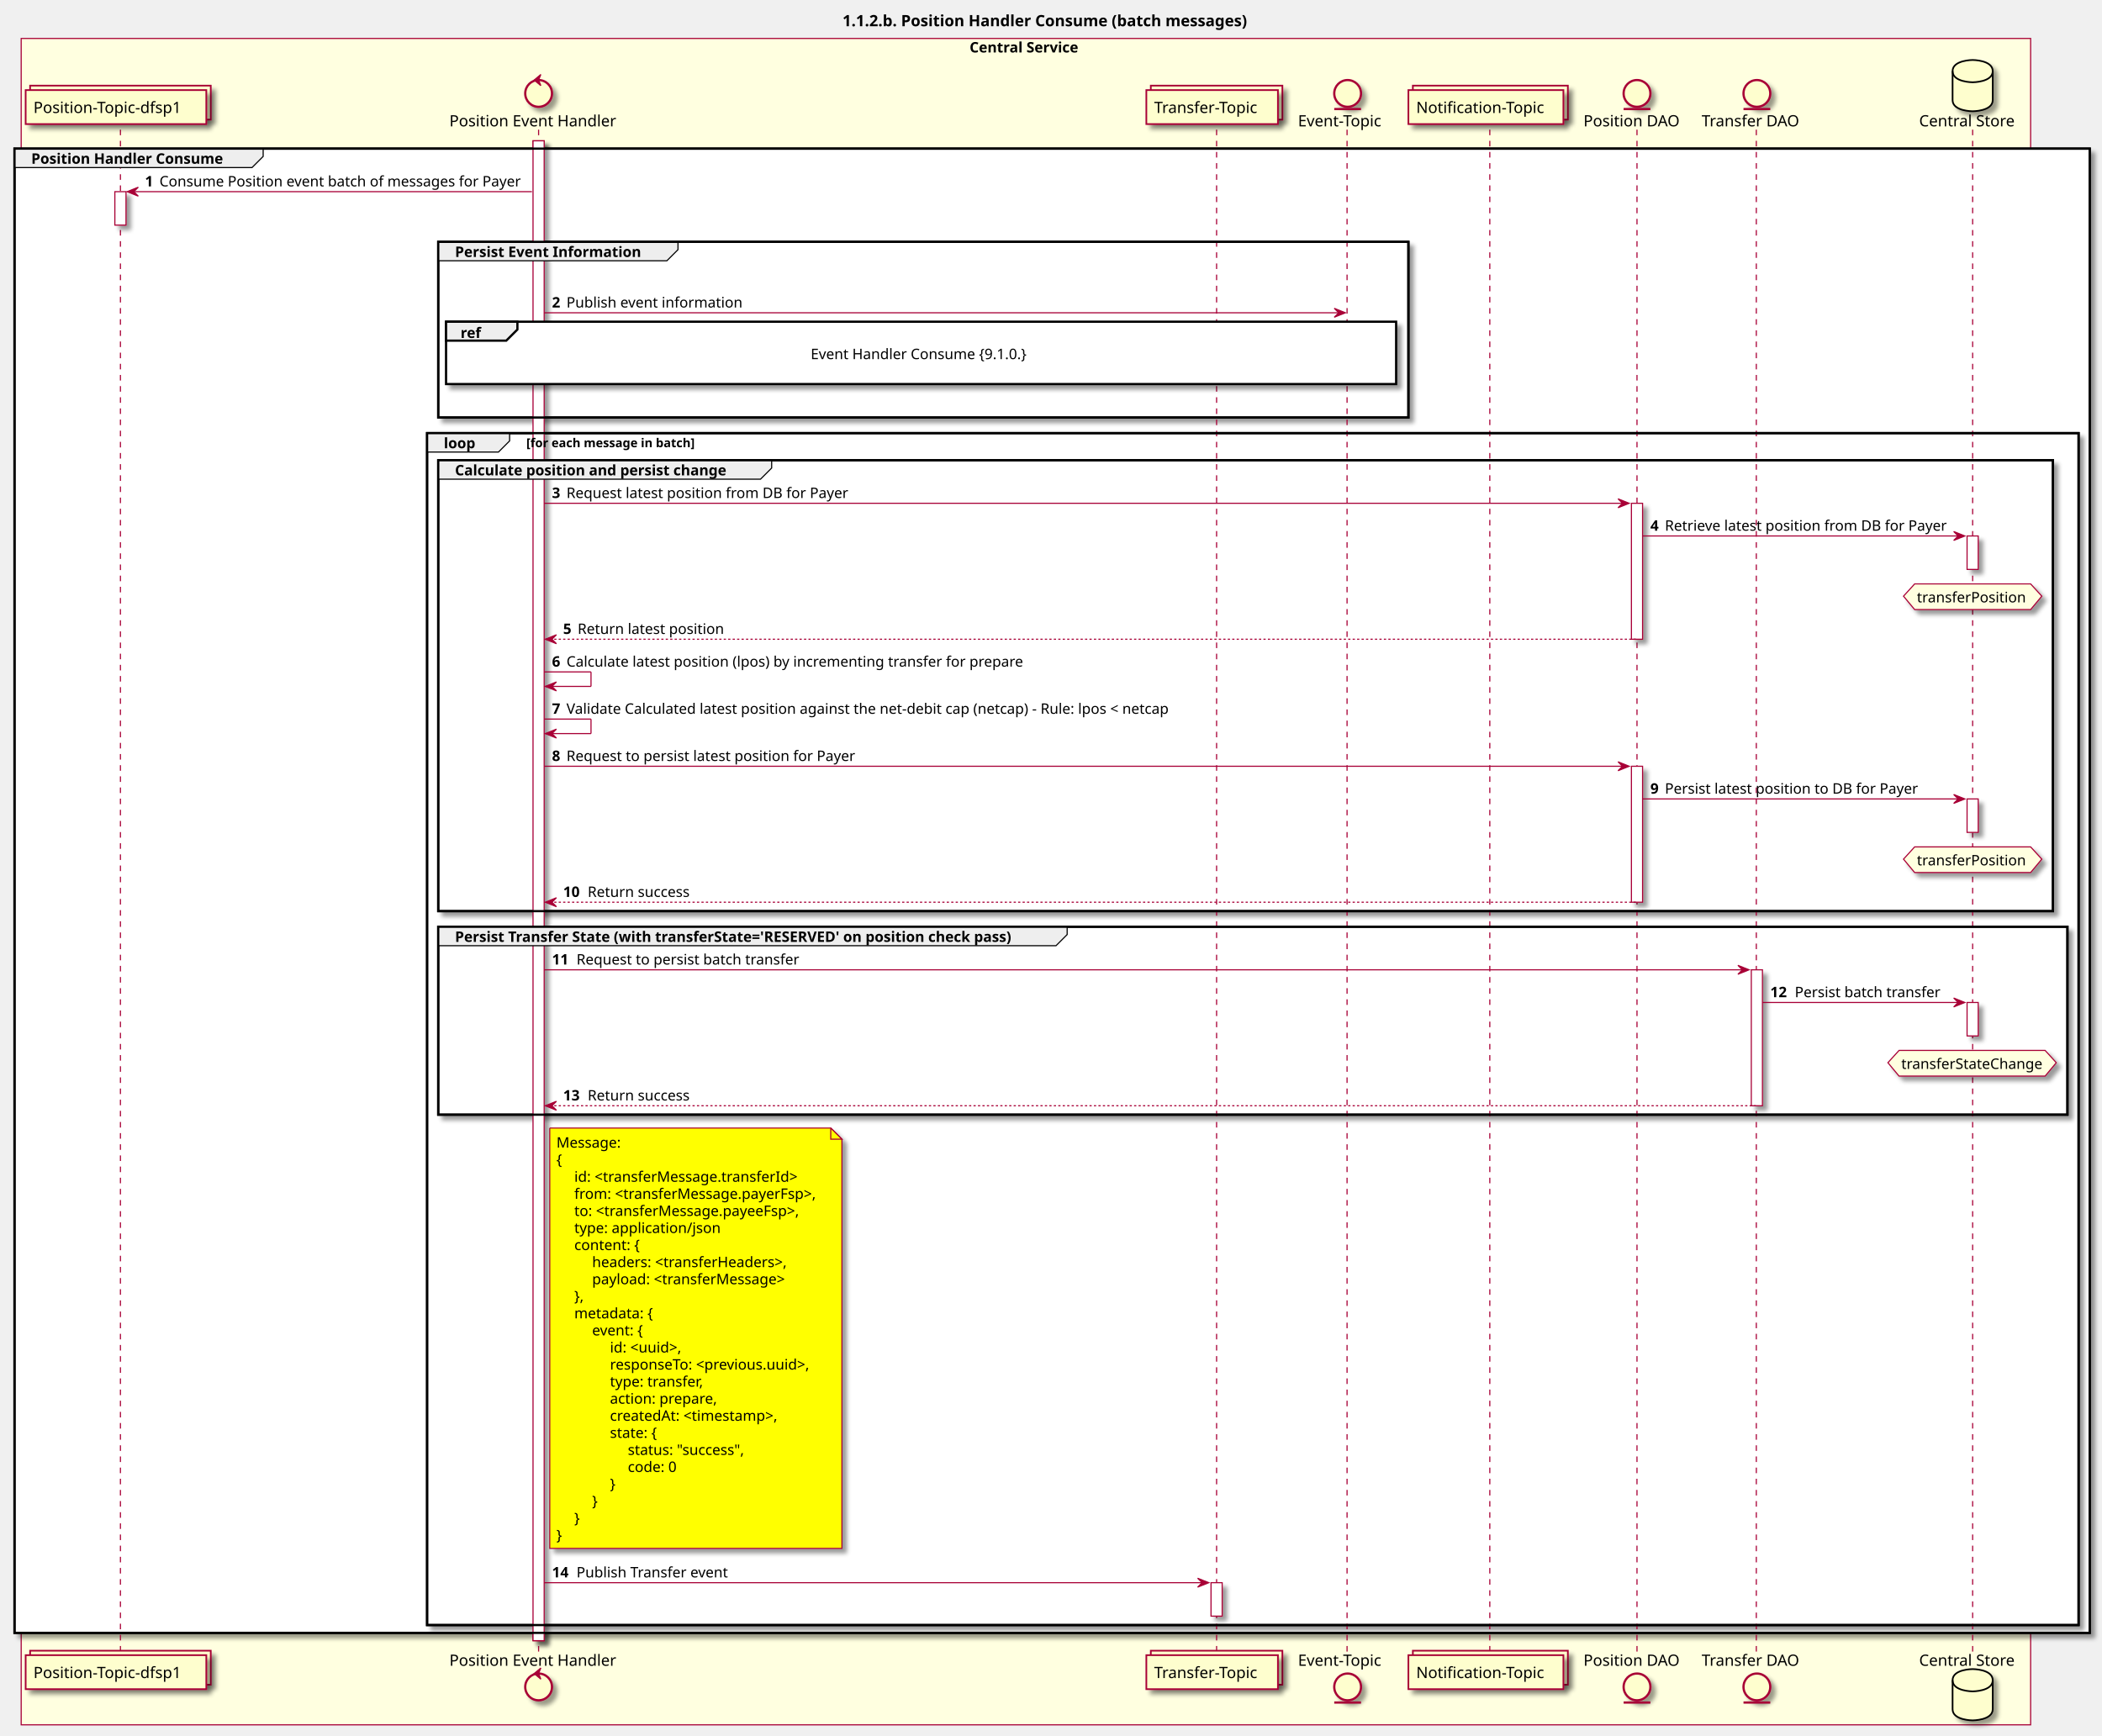
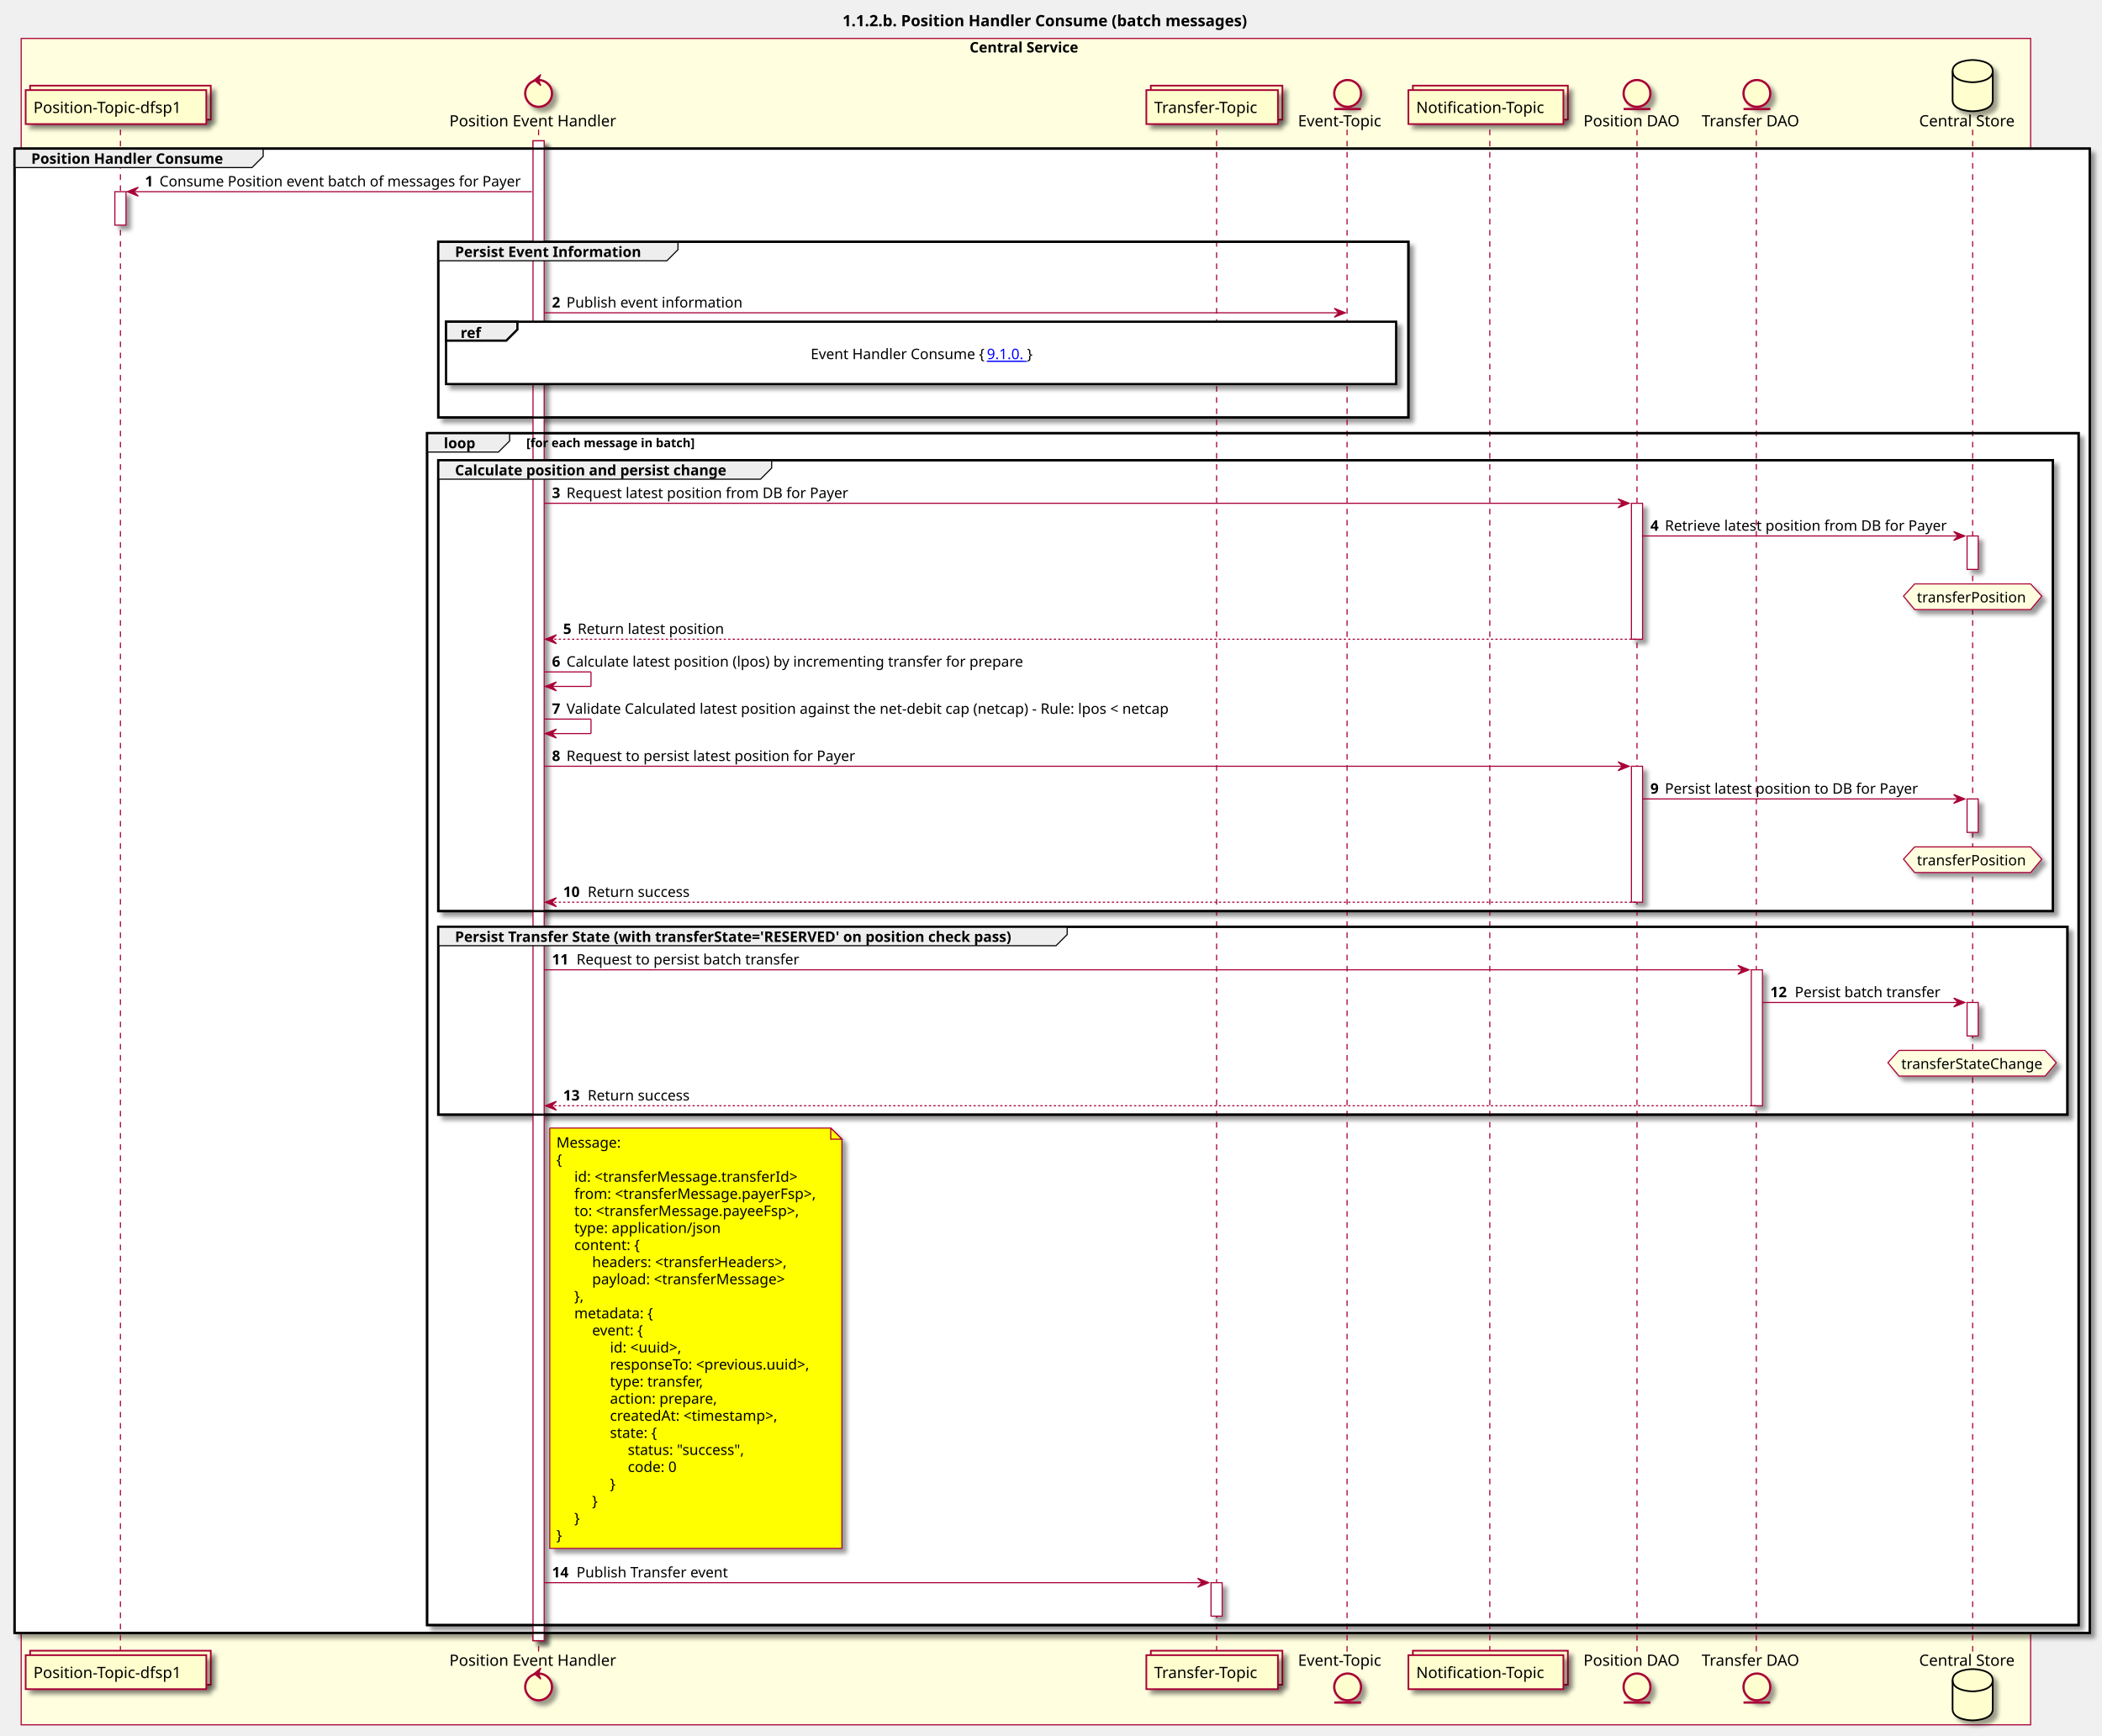
- <svg xmlns="http://www.w3.org/2000/svg" contentScriptType="application/ecmascript" contentStyleType="text/css" height="1557px" preserveAspectRatio="none" style="width:1885px;height:1557px;" version="1.1" viewBox="0 0 1885 1557" width="1885px" zoomAndPan="magnify">
+ <svg xmlns="http://www.w3.org/2000/svg" xmlns:xlink="http://www.w3.org/1999/xlink" contentScriptType="application/ecmascript" contentStyleType="text/css" height="1557px" preserveAspectRatio="none" style="width:1885px;height:1557px;" version="1.1" viewBox="0 0 1885 1557" width="1885px" zoomAndPan="magnify">
  <defs>
-     <filter height="300%" id="f1k22l4qo9s4o0" width="300%" x="-1" y="-1">
+     <filter height="300%" id="f1gnlvl5tgy1o6" width="300%" x="-1" y="-1">
      <feGaussianBlur result="blurOut" stdDeviation="2.0" />
      <feColorMatrix in="blurOut" result="blurOut2" type="matrix" values="0 0 0 0 0 0 0 0 0 0 0 0 0 0 0 0 0 0 .4 0" />
      <feOffset dx="4.0" dy="4.0" in="blurOut2" result="blurOut3" />
      <feBlend in="SourceGraphic" in2="blurOut3" mode="normal" />
    </filter>
  </defs>
  <g>
    <text fill="#000000" font-family="sans-serif" font-size="14" font-weight="bold" lengthAdjust="spacingAndGlyphs" textLength="376" x="755.5" y="23.535">1.1.2.b. Position Handler Consume (batch messages)</text>
    <rect fill="#FFFFE0" height="1512.504" style="stroke: #A80036; stroke-width: 1.0;" width="1802" x="19" y="34.488" />
    <text fill="#000000" font-family="sans-serif" font-size="13" font-weight="bold" lengthAdjust="spacingAndGlyphs" textLength="101" x="869.5" y="47.057">Central Service</text>
-     <rect fill="#FFFFFF" filter="url(#f1k22l4qo9s4o0)" height="30" style="stroke: #A80036; stroke-width: 1.0;" width="10" x="103" y="171.908" />
-     <rect fill="#FFFFFF" filter="url(#f1k22l4qo9s4o0)" height="1345.217" style="stroke: #A80036; stroke-width: 1.0;" width="10" x="478" y="126.287" />
-     <rect fill="#FFFFFF" filter="url(#f1k22l4qo9s4o0)" height="30" style="stroke: #A80036; stroke-width: 1.0;" width="10" x="1086" y="1419.504" />
-     <rect fill="#FFFFFF" filter="url(#f1k22l4qo9s4o0)" height="121.932" style="stroke: #A80036; stroke-width: 1.0;" width="10" x="1463" y="451.393" />
-     <rect fill="#FFFFFF" filter="url(#f1k22l4qo9s4o0)" height="121.932" style="stroke: #A80036; stroke-width: 1.0;" width="10" x="1463" y="687.256" />
-     <rect fill="#FFFFFF" filter="url(#f1k22l4qo9s4o0)" height="121.932" style="stroke: #A80036; stroke-width: 1.0;" width="10" x="1570.5" y="869.809" />
-     <rect fill="#FFFFFF" filter="url(#f1k22l4qo9s4o0)" height="30" style="stroke: #A80036; stroke-width: 1.0;" width="10" x="1764" y="480.703" />
-     <rect fill="#FFFFFF" filter="url(#f1k22l4qo9s4o0)" height="30" style="stroke: #A80036; stroke-width: 1.0;" width="10" x="1764" y="716.566" />
-     <rect fill="#FFFFFF" filter="url(#f1k22l4qo9s4o0)" height="30" style="stroke: #A80036; stroke-width: 1.0;" width="10" x="1764" y="899.119" />
-     <rect fill="#FFFFFF" filter="url(#f1k22l4qo9s4o0)" height="1331.217" style="stroke: #000000; stroke-width: 2.0;" width="1861" x="13" y="133.287" />
-     <rect fill="#FFFFFF" filter="url(#f1k22l4qo9s4o0)" height="157.553" style="stroke: #000000; stroke-width: 2.0;" width="870" x="393" y="216.908" />
-     <rect fill="#FFFFFF" filter="url(#f1k22l4qo9s4o0)" height="1069.043" style="stroke: #000000; stroke-width: 2.0;" width="1481" x="383" y="388.461" />
-     <rect fill="#FFFFFF" filter="url(#f1k22l4qo9s4o0)" height="404.416" style="stroke: #000000; stroke-width: 2.0;" width="1448" x="393" y="412.772" />
-     <rect fill="#FFFFFF" filter="url(#f1k22l4qo9s4o0)" height="168.553" style="stroke: #000000; stroke-width: 2.0;" width="1461" x="393" y="831.188" />
+     <rect fill="#FFFFFF" filter="url(#f1gnlvl5tgy1o6)" height="30" style="stroke: #A80036; stroke-width: 1.0;" width="10" x="103" y="171.908" />
+     <rect fill="#FFFFFF" filter="url(#f1gnlvl5tgy1o6)" height="1345.217" style="stroke: #A80036; stroke-width: 1.0;" width="10" x="478" y="126.287" />
+     <rect fill="#FFFFFF" filter="url(#f1gnlvl5tgy1o6)" height="30" style="stroke: #A80036; stroke-width: 1.0;" width="10" x="1086" y="1419.504" />
+     <rect fill="#FFFFFF" filter="url(#f1gnlvl5tgy1o6)" height="121.932" style="stroke: #A80036; stroke-width: 1.0;" width="10" x="1463" y="451.393" />
+     <rect fill="#FFFFFF" filter="url(#f1gnlvl5tgy1o6)" height="121.932" style="stroke: #A80036; stroke-width: 1.0;" width="10" x="1463" y="687.256" />
+     <rect fill="#FFFFFF" filter="url(#f1gnlvl5tgy1o6)" height="121.932" style="stroke: #A80036; stroke-width: 1.0;" width="10" x="1570.5" y="869.809" />
+     <rect fill="#FFFFFF" filter="url(#f1gnlvl5tgy1o6)" height="30" style="stroke: #A80036; stroke-width: 1.0;" width="10" x="1764" y="480.703" />
+     <rect fill="#FFFFFF" filter="url(#f1gnlvl5tgy1o6)" height="30" style="stroke: #A80036; stroke-width: 1.0;" width="10" x="1764" y="716.566" />
+     <rect fill="#FFFFFF" filter="url(#f1gnlvl5tgy1o6)" height="30" style="stroke: #A80036; stroke-width: 1.0;" width="10" x="1764" y="899.119" />
+     <rect fill="#FFFFFF" filter="url(#f1gnlvl5tgy1o6)" height="1331.217" style="stroke: #000000; stroke-width: 2.0;" width="1861" x="13" y="133.287" />
+     <rect fill="#FFFFFF" filter="url(#f1gnlvl5tgy1o6)" height="157.553" style="stroke: #000000; stroke-width: 2.0;" width="870" x="393" y="216.908" />
+     <rect fill="#FFFFFF" filter="url(#f1gnlvl5tgy1o6)" height="1069.043" style="stroke: #000000; stroke-width: 2.0;" width="1481" x="383" y="388.461" />
+     <rect fill="#FFFFFF" filter="url(#f1gnlvl5tgy1o6)" height="404.416" style="stroke: #000000; stroke-width: 2.0;" width="1448" x="393" y="412.772" />
+     <rect fill="#FFFFFF" filter="url(#f1gnlvl5tgy1o6)" height="168.553" style="stroke: #000000; stroke-width: 2.0;" width="1461" x="393" y="831.188" />
    <line style="stroke: #A80036; stroke-width: 1.0; stroke-dasharray: 5.0,5.0;" x1="108" x2="108" y1="116.287" y2="1481.504" />
    <line style="stroke: #A80036; stroke-width: 1.0; stroke-dasharray: 5.0,5.0;" x1="483" x2="483" y1="116.287" y2="1481.504" />
    <line style="stroke: #A80036; stroke-width: 1.0; stroke-dasharray: 5.0,5.0;" x1="1091" x2="1091" y1="116.287" y2="1481.504" />
    <line style="stroke: #A80036; stroke-width: 1.0; stroke-dasharray: 5.0,5.0;" x1="1208" x2="1208" y1="116.287" y2="1481.504" />
    <line style="stroke: #A80036; stroke-width: 1.0; stroke-dasharray: 5.0,5.0;" x1="1336" x2="1336" y1="116.287" y2="1481.504" />
    <line style="stroke: #A80036; stroke-width: 1.0; stroke-dasharray: 5.0,5.0;" x1="1468" x2="1468" y1="116.287" y2="1481.504" />
    <line style="stroke: #A80036; stroke-width: 1.0; stroke-dasharray: 5.0,5.0;" x1="1575" x2="1575" y1="116.287" y2="1481.504" />
    <line style="stroke: #A80036; stroke-width: 1.0; stroke-dasharray: 5.0,5.0;" x1="1769" x2="1769" y1="116.287" y2="1481.504" />
-     <rect fill="#FEFECE" filter="url(#f1k22l4qo9s4o0)" height="30.488" style="stroke: #A80036; stroke-width: 1.5;" width="162" x="27" y="76.799" />
-     <rect fill="#FEFECE" filter="url(#f1k22l4qo9s4o0)" height="30.488" style="stroke: #A80036; stroke-width: 1.5;" width="162" x="23" y="80.799" />
+     <rect fill="#FEFECE" filter="url(#f1gnlvl5tgy1o6)" height="30.488" style="stroke: #A80036; stroke-width: 1.5;" width="162" x="27" y="76.799" />
+     <rect fill="#FEFECE" filter="url(#f1gnlvl5tgy1o6)" height="30.488" style="stroke: #A80036; stroke-width: 1.5;" width="162" x="23" y="80.799" />
    <text fill="#000000" font-family="sans-serif" font-size="14" lengthAdjust="spacingAndGlyphs" textLength="148" x="30" y="101.334">Position-Topic-dfsp1</text>
-     <rect fill="#FEFECE" filter="url(#f1k22l4qo9s4o0)" height="30.488" style="stroke: #A80036; stroke-width: 1.5;" width="162" x="27" y="1480.504" />
-     <rect fill="#FEFECE" filter="url(#f1k22l4qo9s4o0)" height="30.488" style="stroke: #A80036; stroke-width: 1.5;" width="162" x="23" y="1484.504" />
+     <rect fill="#FEFECE" filter="url(#f1gnlvl5tgy1o6)" height="30.488" style="stroke: #A80036; stroke-width: 1.5;" width="162" x="27" y="1480.504" />
+     <rect fill="#FEFECE" filter="url(#f1gnlvl5tgy1o6)" height="30.488" style="stroke: #A80036; stroke-width: 1.5;" width="162" x="23" y="1484.504" />
    <text fill="#000000" font-family="sans-serif" font-size="14" lengthAdjust="spacingAndGlyphs" textLength="148" x="30" y="1505.039">Position-Topic-dfsp1</text>
    <text fill="#000000" font-family="sans-serif" font-size="14" lengthAdjust="spacingAndGlyphs" textLength="154" x="403" y="113.334">Position Event Handler</text>
-     <ellipse cx="483" cy="83.799" fill="#FEFECE" filter="url(#f1k22l4qo9s4o0)" rx="12" ry="12" style="stroke: #A80036; stroke-width: 2.0;" />
+     <ellipse cx="483" cy="83.799" fill="#FEFECE" filter="url(#f1gnlvl5tgy1o6)" rx="12" ry="12" style="stroke: #A80036; stroke-width: 2.0;" />
    <polygon fill="#A80036" points="479,71.799,485,66.799,483,71.799,485,76.799,479,71.799" style="stroke: #A80036; stroke-width: 1.0;" />
    <text fill="#000000" font-family="sans-serif" font-size="14" lengthAdjust="spacingAndGlyphs" textLength="154" x="403" y="1494.039">Position Event Handler</text>
-     <ellipse cx="483" cy="1512.992" fill="#FEFECE" filter="url(#f1k22l4qo9s4o0)" rx="12" ry="12" style="stroke: #A80036; stroke-width: 2.0;" />
+     <ellipse cx="483" cy="1512.992" fill="#FEFECE" filter="url(#f1gnlvl5tgy1o6)" rx="12" ry="12" style="stroke: #A80036; stroke-width: 2.0;" />
    <polygon fill="#A80036" points="479,1500.992,485,1495.992,483,1500.992,485,1505.992,479,1500.992" style="stroke: #A80036; stroke-width: 1.0;" />
-     <rect fill="#FEFECE" filter="url(#f1k22l4qo9s4o0)" height="30.488" style="stroke: #A80036; stroke-width: 1.5;" width="118" x="1032" y="76.799" />
-     <rect fill="#FEFECE" filter="url(#f1k22l4qo9s4o0)" height="30.488" style="stroke: #A80036; stroke-width: 1.5;" width="118" x="1028" y="80.799" />
+     <rect fill="#FEFECE" filter="url(#f1gnlvl5tgy1o6)" height="30.488" style="stroke: #A80036; stroke-width: 1.5;" width="118" x="1032" y="76.799" />
+     <rect fill="#FEFECE" filter="url(#f1gnlvl5tgy1o6)" height="30.488" style="stroke: #A80036; stroke-width: 1.5;" width="118" x="1028" y="80.799" />
    <text fill="#000000" font-family="sans-serif" font-size="14" lengthAdjust="spacingAndGlyphs" textLength="104" x="1035" y="101.334">Transfer-Topic</text>
-     <rect fill="#FEFECE" filter="url(#f1k22l4qo9s4o0)" height="30.488" style="stroke: #A80036; stroke-width: 1.5;" width="118" x="1032" y="1480.504" />
-     <rect fill="#FEFECE" filter="url(#f1k22l4qo9s4o0)" height="30.488" style="stroke: #A80036; stroke-width: 1.5;" width="118" x="1028" y="1484.504" />
+     <rect fill="#FEFECE" filter="url(#f1gnlvl5tgy1o6)" height="30.488" style="stroke: #A80036; stroke-width: 1.5;" width="118" x="1032" y="1480.504" />
+     <rect fill="#FEFECE" filter="url(#f1gnlvl5tgy1o6)" height="30.488" style="stroke: #A80036; stroke-width: 1.5;" width="118" x="1028" y="1484.504" />
    <text fill="#000000" font-family="sans-serif" font-size="14" lengthAdjust="spacingAndGlyphs" textLength="104" x="1035" y="1505.039">Transfer-Topic</text>
    <text fill="#000000" font-family="sans-serif" font-size="14" lengthAdjust="spacingAndGlyphs" textLength="83" x="1164" y="113.334">Event-Topic</text>
-     <ellipse cx="1208.5" cy="83.799" fill="#FEFECE" filter="url(#f1k22l4qo9s4o0)" rx="12" ry="12" style="stroke: #A80036; stroke-width: 2.0;" />
+     <ellipse cx="1208.5" cy="83.799" fill="#FEFECE" filter="url(#f1gnlvl5tgy1o6)" rx="12" ry="12" style="stroke: #A80036; stroke-width: 2.0;" />
    <line style="stroke: #A80036; stroke-width: 2.0;" x1="1196.5" x2="1220.5" y1="97.799" y2="97.799" />
    <text fill="#000000" font-family="sans-serif" font-size="14" lengthAdjust="spacingAndGlyphs" textLength="83" x="1164" y="1494.039">Event-Topic</text>
-     <ellipse cx="1208.5" cy="1512.992" fill="#FEFECE" filter="url(#f1k22l4qo9s4o0)" rx="12" ry="12" style="stroke: #A80036; stroke-width: 2.0;" />
+     <ellipse cx="1208.5" cy="1512.992" fill="#FEFECE" filter="url(#f1gnlvl5tgy1o6)" rx="12" ry="12" style="stroke: #A80036; stroke-width: 2.0;" />
    <line style="stroke: #A80036; stroke-width: 2.0;" x1="1196.5" x2="1220.5" y1="1526.992" y2="1526.992" />
-     <rect fill="#FEFECE" filter="url(#f1k22l4qo9s4o0)" height="30.488" style="stroke: #A80036; stroke-width: 1.5;" width="139" x="1267" y="76.799" />
-     <rect fill="#FEFECE" filter="url(#f1k22l4qo9s4o0)" height="30.488" style="stroke: #A80036; stroke-width: 1.5;" width="139" x="1263" y="80.799" />
+     <rect fill="#FEFECE" filter="url(#f1gnlvl5tgy1o6)" height="30.488" style="stroke: #A80036; stroke-width: 1.5;" width="139" x="1267" y="76.799" />
+     <rect fill="#FEFECE" filter="url(#f1gnlvl5tgy1o6)" height="30.488" style="stroke: #A80036; stroke-width: 1.5;" width="139" x="1263" y="80.799" />
    <text fill="#000000" font-family="sans-serif" font-size="14" lengthAdjust="spacingAndGlyphs" textLength="125" x="1270" y="101.334">Notification-Topic</text>
-     <rect fill="#FEFECE" filter="url(#f1k22l4qo9s4o0)" height="30.488" style="stroke: #A80036; stroke-width: 1.5;" width="139" x="1267" y="1480.504" />
-     <rect fill="#FEFECE" filter="url(#f1k22l4qo9s4o0)" height="30.488" style="stroke: #A80036; stroke-width: 1.5;" width="139" x="1263" y="1484.504" />
+     <rect fill="#FEFECE" filter="url(#f1gnlvl5tgy1o6)" height="30.488" style="stroke: #A80036; stroke-width: 1.5;" width="139" x="1267" y="1480.504" />
+     <rect fill="#FEFECE" filter="url(#f1gnlvl5tgy1o6)" height="30.488" style="stroke: #A80036; stroke-width: 1.5;" width="139" x="1263" y="1484.504" />
    <text fill="#000000" font-family="sans-serif" font-size="14" lengthAdjust="spacingAndGlyphs" textLength="125" x="1270" y="1505.039">Notification-Topic</text>
    <text fill="#000000" font-family="sans-serif" font-size="14" lengthAdjust="spacingAndGlyphs" textLength="90" x="1420" y="113.334">Position DAO</text>
-     <ellipse cx="1468" cy="83.799" fill="#FEFECE" filter="url(#f1k22l4qo9s4o0)" rx="12" ry="12" style="stroke: #A80036; stroke-width: 2.0;" />
+     <ellipse cx="1468" cy="83.799" fill="#FEFECE" filter="url(#f1gnlvl5tgy1o6)" rx="12" ry="12" style="stroke: #A80036; stroke-width: 2.0;" />
    <line style="stroke: #A80036; stroke-width: 2.0;" x1="1456" x2="1480" y1="97.799" y2="97.799" />
    <text fill="#000000" font-family="sans-serif" font-size="14" lengthAdjust="spacingAndGlyphs" textLength="90" x="1420" y="1494.039">Position DAO</text>
-     <ellipse cx="1468" cy="1512.992" fill="#FEFECE" filter="url(#f1k22l4qo9s4o0)" rx="12" ry="12" style="stroke: #A80036; stroke-width: 2.0;" />
+     <ellipse cx="1468" cy="1512.992" fill="#FEFECE" filter="url(#f1gnlvl5tgy1o6)" rx="12" ry="12" style="stroke: #A80036; stroke-width: 2.0;" />
    <line style="stroke: #A80036; stroke-width: 2.0;" x1="1456" x2="1480" y1="1526.992" y2="1526.992" />
    <text fill="#000000" font-family="sans-serif" font-size="14" lengthAdjust="spacingAndGlyphs" textLength="93" x="1526" y="113.334">Transfer DAO</text>
-     <ellipse cx="1575.5" cy="83.799" fill="#FEFECE" filter="url(#f1k22l4qo9s4o0)" rx="12" ry="12" style="stroke: #A80036; stroke-width: 2.0;" />
+     <ellipse cx="1575.5" cy="83.799" fill="#FEFECE" filter="url(#f1gnlvl5tgy1o6)" rx="12" ry="12" style="stroke: #A80036; stroke-width: 2.0;" />
    <line style="stroke: #A80036; stroke-width: 2.0;" x1="1563.5" x2="1587.5" y1="97.799" y2="97.799" />
    <text fill="#000000" font-family="sans-serif" font-size="14" lengthAdjust="spacingAndGlyphs" textLength="93" x="1526" y="1494.039">Transfer DAO</text>
-     <ellipse cx="1575.5" cy="1512.992" fill="#FEFECE" filter="url(#f1k22l4qo9s4o0)" rx="12" ry="12" style="stroke: #A80036; stroke-width: 2.0;" />
+     <ellipse cx="1575.5" cy="1512.992" fill="#FEFECE" filter="url(#f1gnlvl5tgy1o6)" rx="12" ry="12" style="stroke: #A80036; stroke-width: 2.0;" />
    <line style="stroke: #A80036; stroke-width: 2.0;" x1="1563.5" x2="1587.5" y1="1526.992" y2="1526.992" />
    <text fill="#000000" font-family="sans-serif" font-size="14" lengthAdjust="spacingAndGlyphs" textLength="90" x="1721" y="113.334">Central Store</text>
-     <path d="M1751,63.799 C1751,53.799 1769,53.799 1769,53.799 C1769,53.799 1787,53.799 1787,63.799 L1787,89.799 C1787,99.799 1769,99.799 1769,99.799 C1769,99.799 1751,99.799 1751,89.799 L1751,63.799 " fill="#FEFECE" filter="url(#f1k22l4qo9s4o0)" style="stroke: #000000; stroke-width: 1.5;" />
+     <path d="M1751,63.799 C1751,53.799 1769,53.799 1769,53.799 C1769,53.799 1787,53.799 1787,63.799 L1787,89.799 C1787,99.799 1769,99.799 1769,99.799 C1769,99.799 1751,99.799 1751,89.799 L1751,63.799 " fill="#FEFECE" filter="url(#f1gnlvl5tgy1o6)" style="stroke: #000000; stroke-width: 1.5;" />
    <path d="M1751,63.799 C1751,73.799 1769,73.799 1769,73.799 C1769,73.799 1787,73.799 1787,63.799 " fill="none" style="stroke: #000000; stroke-width: 1.5;" />
    <text fill="#000000" font-family="sans-serif" font-size="14" lengthAdjust="spacingAndGlyphs" textLength="90" x="1721" y="1494.039">Central Store</text>
-     <path d="M1751,1506.992 C1751,1496.992 1769,1496.992 1769,1496.992 C1769,1496.992 1787,1496.992 1787,1506.992 L1787,1532.992 C1787,1542.992 1769,1542.992 1769,1542.992 C1769,1542.992 1751,1542.992 1751,1532.992 L1751,1506.992 " fill="#FEFECE" filter="url(#f1k22l4qo9s4o0)" style="stroke: #000000; stroke-width: 1.5;" />
+     <path d="M1751,1506.992 C1751,1496.992 1769,1496.992 1769,1496.992 C1769,1496.992 1787,1496.992 1787,1506.992 L1787,1532.992 C1787,1542.992 1769,1542.992 1769,1542.992 C1769,1542.992 1751,1542.992 1751,1532.992 L1751,1506.992 " fill="#FEFECE" filter="url(#f1gnlvl5tgy1o6)" style="stroke: #000000; stroke-width: 1.5;" />
    <path d="M1751,1506.992 C1751,1516.992 1769,1516.992 1769,1516.992 C1769,1516.992 1787,1516.992 1787,1506.992 " fill="none" style="stroke: #000000; stroke-width: 1.5;" />
-     <rect fill="#FFFFFF" filter="url(#f1k22l4qo9s4o0)" height="30" style="stroke: #A80036; stroke-width: 1.0;" width="10" x="103" y="171.908" />
-     <rect fill="#FFFFFF" filter="url(#f1k22l4qo9s4o0)" height="1345.217" style="stroke: #A80036; stroke-width: 1.0;" width="10" x="478" y="126.287" />
-     <rect fill="#FFFFFF" filter="url(#f1k22l4qo9s4o0)" height="30" style="stroke: #A80036; stroke-width: 1.0;" width="10" x="1086" y="1419.504" />
-     <rect fill="#FFFFFF" filter="url(#f1k22l4qo9s4o0)" height="121.932" style="stroke: #A80036; stroke-width: 1.0;" width="10" x="1463" y="451.393" />
-     <rect fill="#FFFFFF" filter="url(#f1k22l4qo9s4o0)" height="121.932" style="stroke: #A80036; stroke-width: 1.0;" width="10" x="1463" y="687.256" />
-     <rect fill="#FFFFFF" filter="url(#f1k22l4qo9s4o0)" height="121.932" style="stroke: #A80036; stroke-width: 1.0;" width="10" x="1570.5" y="869.809" />
-     <rect fill="#FFFFFF" filter="url(#f1k22l4qo9s4o0)" height="30" style="stroke: #A80036; stroke-width: 1.0;" width="10" x="1764" y="480.703" />
-     <rect fill="#FFFFFF" filter="url(#f1k22l4qo9s4o0)" height="30" style="stroke: #A80036; stroke-width: 1.0;" width="10" x="1764" y="716.566" />
-     <rect fill="#FFFFFF" filter="url(#f1k22l4qo9s4o0)" height="30" style="stroke: #A80036; stroke-width: 1.0;" width="10" x="1764" y="899.119" />
+     <rect fill="#FFFFFF" filter="url(#f1gnlvl5tgy1o6)" height="30" style="stroke: #A80036; stroke-width: 1.0;" width="10" x="103" y="171.908" />
+     <rect fill="#FFFFFF" filter="url(#f1gnlvl5tgy1o6)" height="1345.217" style="stroke: #A80036; stroke-width: 1.0;" width="10" x="478" y="126.287" />
+     <rect fill="#FFFFFF" filter="url(#f1gnlvl5tgy1o6)" height="30" style="stroke: #A80036; stroke-width: 1.0;" width="10" x="1086" y="1419.504" />
+     <rect fill="#FFFFFF" filter="url(#f1gnlvl5tgy1o6)" height="121.932" style="stroke: #A80036; stroke-width: 1.0;" width="10" x="1463" y="451.393" />
+     <rect fill="#FFFFFF" filter="url(#f1gnlvl5tgy1o6)" height="121.932" style="stroke: #A80036; stroke-width: 1.0;" width="10" x="1463" y="687.256" />
+     <rect fill="#FFFFFF" filter="url(#f1gnlvl5tgy1o6)" height="121.932" style="stroke: #A80036; stroke-width: 1.0;" width="10" x="1570.5" y="869.809" />
+     <rect fill="#FFFFFF" filter="url(#f1gnlvl5tgy1o6)" height="30" style="stroke: #A80036; stroke-width: 1.0;" width="10" x="1764" y="480.703" />
+     <rect fill="#FFFFFF" filter="url(#f1gnlvl5tgy1o6)" height="30" style="stroke: #A80036; stroke-width: 1.0;" width="10" x="1764" y="716.566" />
+     <rect fill="#FFFFFF" filter="url(#f1gnlvl5tgy1o6)" height="30" style="stroke: #A80036; stroke-width: 1.0;" width="10" x="1764" y="899.119" />
    <path d="M13,133.287 L236,133.287 L236,140.287 L226,150.287 L13,150.287 L13,133.287 " fill="#EEEEEE" style="stroke: #000000; stroke-width: 1.0;" />
    <rect fill="none" height="1331.217" style="stroke: #000000; stroke-width: 2.0;" width="1861" x="13" y="133.287" />
    <text fill="#000000" font-family="sans-serif" font-size="13" font-weight="bold" lengthAdjust="spacingAndGlyphs" textLength="178" x="28" y="146.856">Position Handler Consume</text>
    <polygon fill="#A80036" points="124,167.908,114,171.908,124,175.908,120,171.908" style="stroke: #A80036; stroke-width: 1.0;" />
    <line style="stroke: #A80036; stroke-width: 1.0;" x1="118" x2="477" y1="171.908" y2="171.908" />
    <text fill="#000000" font-family="sans-serif" font-size="13" font-weight="bold" lengthAdjust="spacingAndGlyphs" textLength="9" x="130" y="167.166">1</text>
    <text fill="#000000" font-family="sans-serif" font-size="13" lengthAdjust="spacingAndGlyphs" textLength="333" x="143" y="167.166">Consume Position event batch of messages for Payer</text>
    <path d="M393,216.908 L608,216.908 L608,223.908 L598,233.908 L393,233.908 L393,216.908 " fill="#EEEEEE" style="stroke: #000000; stroke-width: 1.0;" />
    <rect fill="none" height="157.553" style="stroke: #000000; stroke-width: 2.0;" width="870" x="393" y="216.908" />
    <text fill="#000000" font-family="sans-serif" font-size="13" font-weight="bold" lengthAdjust="spacingAndGlyphs" textLength="170" x="408" y="230.477">Persist Event Information</text>
    <polygon fill="#A80036" points="1196.5,276.529,1206.5,280.529,1196.5,284.529,1200.5,280.529" style="stroke: #A80036; stroke-width: 1.0;" />
    <line style="stroke: #A80036; stroke-width: 1.0;" x1="488" x2="1202.5" y1="280.529" y2="280.529" />
    <text fill="#000000" font-family="sans-serif" font-size="13" font-weight="bold" lengthAdjust="spacingAndGlyphs" textLength="9" x="495" y="275.787">2</text>
    <text fill="#000000" font-family="sans-serif" font-size="13" lengthAdjust="spacingAndGlyphs" textLength="162" x="508" y="275.787">Publish event information</text>
-     <rect fill="#FFFFFF" filter="url(#f1k22l4qo9s4o0)" height="55.932" style="stroke: #000000; stroke-width: 2.0;" width="852" x="400" y="288.529" />
+     <rect fill="#FFFFFF" filter="url(#f1gnlvl5tgy1o6)" height="55.932" style="stroke: #000000; stroke-width: 2.0;" width="852" x="400" y="288.529" />
    <polygon fill="#EEEEEE" points="400,288.529,464,288.529,464,295.529,454,305.529,400,305.529,400,288.529" style="stroke: #000000; stroke-width: 2.0;" />
    <text fill="#000000" font-family="sans-serif" font-size="13" font-weight="bold" lengthAdjust="spacingAndGlyphs" textLength="19" x="413" y="303.098">ref</text>
-     <text fill="#000000" font-family="sans-serif" font-size="13" lengthAdjust="spacingAndGlyphs" textLength="198" x="727" y="322.098">Event Handler Consume {9.1.0.}</text>
+     <text fill="#000000" font-family="sans-serif" font-size="13" lengthAdjust="spacingAndGlyphs" textLength="158" x="727" y="322.098">Event Handler Consume {</text>
+     <a target="_top" xlink:actuate="onRequest" xlink:href="https://github.com/mojaloop/docs/blob/develop/CentralServices/seq_diagrams/seq-event-9.1.0.svg" xlink:show="new" xlink:title="https://github.com/mojaloop/docs/blob/develop/CentralServices/seq_diagrams/seq-event-9.1.0.svg" xlink:type="simple">
+       <text fill="#0000FF" font-family="sans-serif" font-size="13" lengthAdjust="spacingAndGlyphs" text-decoration="underline" textLength="36" x="885" y="322.098">9.1.0.</text>
+       <line style="stroke: #0000FF; stroke-width: 1.0;" x1="885" x2="921" y1="324.098" y2="324.098" />
+     </a>
+     <text fill="#000000" font-family="sans-serif" font-size="13" lengthAdjust="spacingAndGlyphs" textLength="4" x="921" y="322.098">}</text>
    <text fill="#000000" font-family="sans-serif" font-size="13" lengthAdjust="spacingAndGlyphs" textLength="0" x="731" y="337.408" />
    <path d="M383,388.461 L457,388.461 L457,395.461 L447,405.461 L383,405.461 L383,388.461 " fill="#EEEEEE" style="stroke: #000000; stroke-width: 1.0;" />
    <rect fill="none" height="1069.043" style="stroke: #000000; stroke-width: 2.0;" width="1481" x="383" y="388.461" />
    <text fill="#000000" font-family="sans-serif" font-size="13" font-weight="bold" lengthAdjust="spacingAndGlyphs" textLength="29" x="398" y="402.029">loop</text>
    <text fill="#000000" font-family="sans-serif" font-size="11" font-weight="bold" lengthAdjust="spacingAndGlyphs" textLength="155" x="472" y="401.096">[for each message in batch]</text>
    <path d="M393,412.772 L692,412.772 L692,419.772 L682,429.772 L393,429.772 L393,412.772 " fill="#EEEEEE" style="stroke: #000000; stroke-width: 1.0;" />
    <rect fill="none" height="404.416" style="stroke: #000000; stroke-width: 2.0;" width="1448" x="393" y="412.772" />
    <text fill="#000000" font-family="sans-serif" font-size="13" font-weight="bold" lengthAdjust="spacingAndGlyphs" textLength="254" x="408" y="426.34">Calculate position and persist change</text>
    <polygon fill="#A80036" points="1451,447.393,1461,451.393,1451,455.393,1455,451.393" style="stroke: #A80036; stroke-width: 1.0;" />
    <line style="stroke: #A80036; stroke-width: 1.0;" x1="488" x2="1457" y1="451.393" y2="451.393" />
    <text fill="#000000" font-family="sans-serif" font-size="13" font-weight="bold" lengthAdjust="spacingAndGlyphs" textLength="9" x="495" y="446.65">3</text>
    <text fill="#000000" font-family="sans-serif" font-size="13" lengthAdjust="spacingAndGlyphs" textLength="259" x="508" y="446.65">Request latest position from DB for Payer</text>
    <polygon fill="#A80036" points="1752,476.703,1762,480.703,1752,484.703,1756,480.703" style="stroke: #A80036; stroke-width: 1.0;" />
    <line style="stroke: #A80036; stroke-width: 1.0;" x1="1473" x2="1758" y1="480.703" y2="480.703" />
    <text fill="#000000" font-family="sans-serif" font-size="13" font-weight="bold" lengthAdjust="spacingAndGlyphs" textLength="9" x="1480" y="475.961">4</text>
    <text fill="#000000" font-family="sans-serif" font-size="13" lengthAdjust="spacingAndGlyphs" textLength="259" x="1493" y="475.961">Retrieve latest position from DB for Payer</text>
-     <polygon fill="#FFFFE0" filter="url(#f1k22l4qo9s4o0)" points="1717,523.703,1821,523.703,1831,534.703,1821,546.703,1717,546.703,1707,534.703,1717,523.703" style="stroke: #A80036; stroke-width: 1.0;" />
+     <polygon fill="#FFFFE0" filter="url(#f1gnlvl5tgy1o6)" points="1717,523.703,1821,523.703,1831,534.703,1821,546.703,1717,546.703,1707,534.703,1717,523.703" style="stroke: #A80036; stroke-width: 1.0;" />
    <text fill="#000000" font-family="sans-serif" font-size="13" lengthAdjust="spacingAndGlyphs" textLength="100" x="1719" y="540.271">transferPosition</text>
    <polygon fill="#A80036" points="499,569.324,489,573.324,499,577.324,495,573.324" style="stroke: #A80036; stroke-width: 1.0;" />
    <line style="stroke: #A80036; stroke-width: 1.0; stroke-dasharray: 2.0,2.0;" x1="493" x2="1467" y1="573.324" y2="573.324" />
    <text fill="#000000" font-family="sans-serif" font-size="13" font-weight="bold" lengthAdjust="spacingAndGlyphs" textLength="9" x="505" y="568.582">5</text>
    <text fill="#000000" font-family="sans-serif" font-size="13" lengthAdjust="spacingAndGlyphs" textLength="136" x="518" y="568.582">Return latest position</text>
    <line style="stroke: #A80036; stroke-width: 1.0;" x1="488" x2="530" y1="602.635" y2="602.635" />
    <line style="stroke: #A80036; stroke-width: 1.0;" x1="530" x2="530" y1="602.635" y2="615.635" />
    <line style="stroke: #A80036; stroke-width: 1.0;" x1="489" x2="530" y1="615.635" y2="615.635" />
    <polygon fill="#A80036" points="499,611.635,489,615.635,499,619.635,495,615.635" style="stroke: #A80036; stroke-width: 1.0;" />
    <text fill="#000000" font-family="sans-serif" font-size="13" font-weight="bold" lengthAdjust="spacingAndGlyphs" textLength="9" x="495" y="597.893">6</text>
    <text fill="#000000" font-family="sans-serif" font-size="13" lengthAdjust="spacingAndGlyphs" textLength="424" x="508" y="597.893">Calculate latest position (lpos) by incrementing transfer for prepare</text>
    <line style="stroke: #A80036; stroke-width: 1.0;" x1="488" x2="530" y1="644.945" y2="644.945" />
    <line style="stroke: #A80036; stroke-width: 1.0;" x1="530" x2="530" y1="644.945" y2="657.945" />
    <line style="stroke: #A80036; stroke-width: 1.0;" x1="489" x2="530" y1="657.945" y2="657.945" />
    <polygon fill="#A80036" points="499,653.945,489,657.945,499,661.945,495,657.945" style="stroke: #A80036; stroke-width: 1.0;" />
    <text fill="#000000" font-family="sans-serif" font-size="13" font-weight="bold" lengthAdjust="spacingAndGlyphs" textLength="9" x="495" y="640.203">7</text>
    <text fill="#000000" font-family="sans-serif" font-size="13" lengthAdjust="spacingAndGlyphs" textLength="571" x="508" y="640.203">Validate Calculated latest position against the net-debit cap (netcap) - Rule: lpos &lt; netcap</text>
    <polygon fill="#A80036" points="1451,683.256,1461,687.256,1451,691.256,1455,687.256" style="stroke: #A80036; stroke-width: 1.0;" />
    <line style="stroke: #A80036; stroke-width: 1.0;" x1="488" x2="1457" y1="687.256" y2="687.256" />
    <text fill="#000000" font-family="sans-serif" font-size="13" font-weight="bold" lengthAdjust="spacingAndGlyphs" textLength="9" x="495" y="682.514">8</text>
    <text fill="#000000" font-family="sans-serif" font-size="13" lengthAdjust="spacingAndGlyphs" textLength="268" x="508" y="682.514">Request to persist latest position for Payer</text>
    <polygon fill="#A80036" points="1752,712.566,1762,716.566,1752,720.566,1756,716.566" style="stroke: #A80036; stroke-width: 1.0;" />
    <line style="stroke: #A80036; stroke-width: 1.0;" x1="1473" x2="1758" y1="716.566" y2="716.566" />
    <text fill="#000000" font-family="sans-serif" font-size="13" font-weight="bold" lengthAdjust="spacingAndGlyphs" textLength="9" x="1480" y="711.824">9</text>
    <text fill="#000000" font-family="sans-serif" font-size="13" lengthAdjust="spacingAndGlyphs" textLength="234" x="1493" y="711.824">Persist latest position to DB for Payer</text>
-     <polygon fill="#FFFFE0" filter="url(#f1k22l4qo9s4o0)" points="1717,759.566,1821,759.566,1831,770.566,1821,782.566,1717,782.566,1707,770.566,1717,759.566" style="stroke: #A80036; stroke-width: 1.0;" />
+     <polygon fill="#FFFFE0" filter="url(#f1gnlvl5tgy1o6)" points="1717,759.566,1821,759.566,1831,770.566,1821,782.566,1717,782.566,1707,770.566,1717,759.566" style="stroke: #A80036; stroke-width: 1.0;" />
    <text fill="#000000" font-family="sans-serif" font-size="13" lengthAdjust="spacingAndGlyphs" textLength="100" x="1719" y="776.135">transferPosition</text>
    <polygon fill="#A80036" points="499,805.188,489,809.188,499,813.188,495,809.188" style="stroke: #A80036; stroke-width: 1.0;" />
    <line style="stroke: #A80036; stroke-width: 1.0; stroke-dasharray: 2.0,2.0;" x1="493" x2="1467" y1="809.188" y2="809.188" />
    <text fill="#000000" font-family="sans-serif" font-size="13" font-weight="bold" lengthAdjust="spacingAndGlyphs" textLength="18" x="505" y="804.445">10</text>
    <text fill="#000000" font-family="sans-serif" font-size="13" lengthAdjust="spacingAndGlyphs" textLength="95" x="527" y="804.445">Return success</text>
    <path d="M393,831.188 L957,831.188 L957,838.188 L947,848.188 L393,848.188 L393,831.188 " fill="#EEEEEE" style="stroke: #000000; stroke-width: 1.0;" />
    <rect fill="none" height="168.553" style="stroke: #000000; stroke-width: 2.0;" width="1461" x="393" y="831.188" />
    <text fill="#000000" font-family="sans-serif" font-size="13" font-weight="bold" lengthAdjust="spacingAndGlyphs" textLength="519" x="408" y="844.756">Persist Transfer State (with transferState='RESERVED' on position check pass)</text>
    <polygon fill="#A80036" points="1558.5,865.809,1568.5,869.809,1558.5,873.809,1562.5,869.809" style="stroke: #A80036; stroke-width: 1.0;" />
    <line style="stroke: #A80036; stroke-width: 1.0;" x1="488" x2="1564.5" y1="869.809" y2="869.809" />
    <text fill="#000000" font-family="sans-serif" font-size="13" font-weight="bold" lengthAdjust="spacingAndGlyphs" textLength="18" x="495" y="865.066">11</text>
    <text fill="#000000" font-family="sans-serif" font-size="13" lengthAdjust="spacingAndGlyphs" textLength="206" x="517" y="865.066">Request to persist batch transfer</text>
    <polygon fill="#A80036" points="1752,895.119,1762,899.119,1752,903.119,1756,899.119" style="stroke: #A80036; stroke-width: 1.0;" />
    <line style="stroke: #A80036; stroke-width: 1.0;" x1="1580.5" x2="1758" y1="899.119" y2="899.119" />
    <text fill="#000000" font-family="sans-serif" font-size="13" font-weight="bold" lengthAdjust="spacingAndGlyphs" textLength="18" x="1587.5" y="894.377">12</text>
    <text fill="#000000" font-family="sans-serif" font-size="13" lengthAdjust="spacingAndGlyphs" textLength="134" x="1609.5" y="894.377">Persist batch transfer</text>
-     <polygon fill="#FFFFE0" filter="url(#f1k22l4qo9s4o0)" points="1703,942.119,1834,942.119,1844,953.119,1834,965.119,1703,965.119,1693,953.119,1703,942.119" style="stroke: #A80036; stroke-width: 1.0;" />
+     <polygon fill="#FFFFE0" filter="url(#f1gnlvl5tgy1o6)" points="1703,942.119,1834,942.119,1844,953.119,1834,965.119,1703,965.119,1693,953.119,1703,942.119" style="stroke: #A80036; stroke-width: 1.0;" />
    <text fill="#000000" font-family="sans-serif" font-size="13" lengthAdjust="spacingAndGlyphs" textLength="127" x="1705" y="958.688">transferStateChange</text>
    <polygon fill="#A80036" points="499,987.74,489,991.74,499,995.74,495,991.74" style="stroke: #A80036; stroke-width: 1.0;" />
    <line style="stroke: #A80036; stroke-width: 1.0; stroke-dasharray: 2.0,2.0;" x1="493" x2="1574.5" y1="991.74" y2="991.74" />
    <text fill="#000000" font-family="sans-serif" font-size="13" font-weight="bold" lengthAdjust="spacingAndGlyphs" textLength="18" x="505" y="986.998">13</text>
    <text fill="#000000" font-family="sans-serif" font-size="13" lengthAdjust="spacingAndGlyphs" textLength="95" x="527" y="986.998">Return success</text>
-     <path d="M493,1011.74 L493,1388.74 L755,1388.74 L755,1021.74 L745,1011.74 L493,1011.74 " fill="#FFFF00" filter="url(#f1k22l4qo9s4o0)" style="stroke: #A80036; stroke-width: 1.0;" />
+     <path d="M493,1011.74 L493,1388.74 L755,1388.74 L755,1021.74 L745,1011.74 L493,1011.74 " fill="#FFFF00" filter="url(#f1gnlvl5tgy1o6)" style="stroke: #A80036; stroke-width: 1.0;" />
    <path d="M745,1011.74 L745,1021.74 L755,1021.74 L745,1011.74 " fill="#FFFF00" style="stroke: #A80036; stroke-width: 1.0;" />
    <text fill="#000000" font-family="sans-serif" font-size="13" lengthAdjust="spacingAndGlyphs" textLength="58" x="499" y="1029.309">Message:</text>
    <text fill="#000000" font-family="sans-serif" font-size="13" lengthAdjust="spacingAndGlyphs" textLength="4" x="499" y="1044.619">{</text>
    <text fill="#000000" font-family="sans-serif" font-size="13" lengthAdjust="spacingAndGlyphs" textLength="208" x="515" y="1059.93">id: &lt;transferMessage.transferId&gt;</text>
    <text fill="#000000" font-family="sans-serif" font-size="13" lengthAdjust="spacingAndGlyphs" textLength="225" x="515" y="1075.24">from: &lt;transferMessage.payerFsp&gt;,</text>
    <text fill="#000000" font-family="sans-serif" font-size="13" lengthAdjust="spacingAndGlyphs" textLength="210" x="515" y="1090.551">to: &lt;transferMessage.payeeFsp&gt;,</text>
    <text fill="#000000" font-family="sans-serif" font-size="13" lengthAdjust="spacingAndGlyphs" textLength="139" x="515" y="1105.861">type: application/json</text>
    <text fill="#000000" font-family="sans-serif" font-size="13" lengthAdjust="spacingAndGlyphs" textLength="60" x="515" y="1121.172">content: {</text>
    <text fill="#000000" font-family="sans-serif" font-size="13" lengthAdjust="spacingAndGlyphs" textLength="181" x="531" y="1136.482">headers: &lt;transferHeaders&gt;,</text>
    <text fill="#000000" font-family="sans-serif" font-size="13" lengthAdjust="spacingAndGlyphs" textLength="180" x="531" y="1151.793">payload: &lt;transferMessage&gt;</text>
    <text fill="#000000" font-family="sans-serif" font-size="13" lengthAdjust="spacingAndGlyphs" textLength="8" x="515" y="1167.103">},</text>
    <text fill="#000000" font-family="sans-serif" font-size="13" lengthAdjust="spacingAndGlyphs" textLength="70" x="515" y="1182.414">metadata: {</text>
    <text fill="#000000" font-family="sans-serif" font-size="13" lengthAdjust="spacingAndGlyphs" textLength="46" x="531" y="1197.725">event: {</text>
    <text fill="#000000" font-family="sans-serif" font-size="13" lengthAdjust="spacingAndGlyphs" textLength="72" x="547" y="1213.035">id: &lt;uuid&gt;,</text>
    <text fill="#000000" font-family="sans-serif" font-size="13" lengthAdjust="spacingAndGlyphs" textLength="191" x="547" y="1228.346">responseTo: &lt;previous.uuid&gt;,</text>
    <text fill="#000000" font-family="sans-serif" font-size="13" lengthAdjust="spacingAndGlyphs" textLength="88" x="547" y="1243.656">type: transfer,</text>
    <text fill="#000000" font-family="sans-serif" font-size="13" lengthAdjust="spacingAndGlyphs" textLength="98" x="547" y="1258.967">action: prepare,</text>
    <text fill="#000000" font-family="sans-serif" font-size="13" lengthAdjust="spacingAndGlyphs" textLength="159" x="547" y="1274.277">createdAt: &lt;timestamp&gt;,</text>
    <text fill="#000000" font-family="sans-serif" font-size="13" lengthAdjust="spacingAndGlyphs" textLength="43" x="547" y="1289.588">state: {</text>
    <text fill="#000000" font-family="sans-serif" font-size="13" lengthAdjust="spacingAndGlyphs" textLength="111" x="563" y="1304.898">status: "success",</text>
    <text fill="#000000" font-family="sans-serif" font-size="13" lengthAdjust="spacingAndGlyphs" textLength="46" x="563" y="1320.209">code: 0</text>
    <text fill="#000000" font-family="sans-serif" font-size="13" lengthAdjust="spacingAndGlyphs" textLength="4" x="547" y="1335.52">}</text>
    <text fill="#000000" font-family="sans-serif" font-size="13" lengthAdjust="spacingAndGlyphs" textLength="4" x="531" y="1350.83">}</text>
    <text fill="#000000" font-family="sans-serif" font-size="13" lengthAdjust="spacingAndGlyphs" textLength="4" x="515" y="1366.141">}</text>
    <text fill="#000000" font-family="sans-serif" font-size="13" lengthAdjust="spacingAndGlyphs" textLength="4" x="499" y="1381.451">}</text>
    <polygon fill="#A80036" points="1074,1415.504,1084,1419.504,1074,1423.504,1078,1419.504" style="stroke: #A80036; stroke-width: 1.0;" />
    <line style="stroke: #A80036; stroke-width: 1.0;" x1="488" x2="1080" y1="1419.504" y2="1419.504" />
    <text fill="#000000" font-family="sans-serif" font-size="13" font-weight="bold" lengthAdjust="spacingAndGlyphs" textLength="18" x="495" y="1414.762">14</text>
    <text fill="#000000" font-family="sans-serif" font-size="13" lengthAdjust="spacingAndGlyphs" textLength="140" x="517" y="1414.762">Publish Transfer event</text>
  </g>
</svg>
